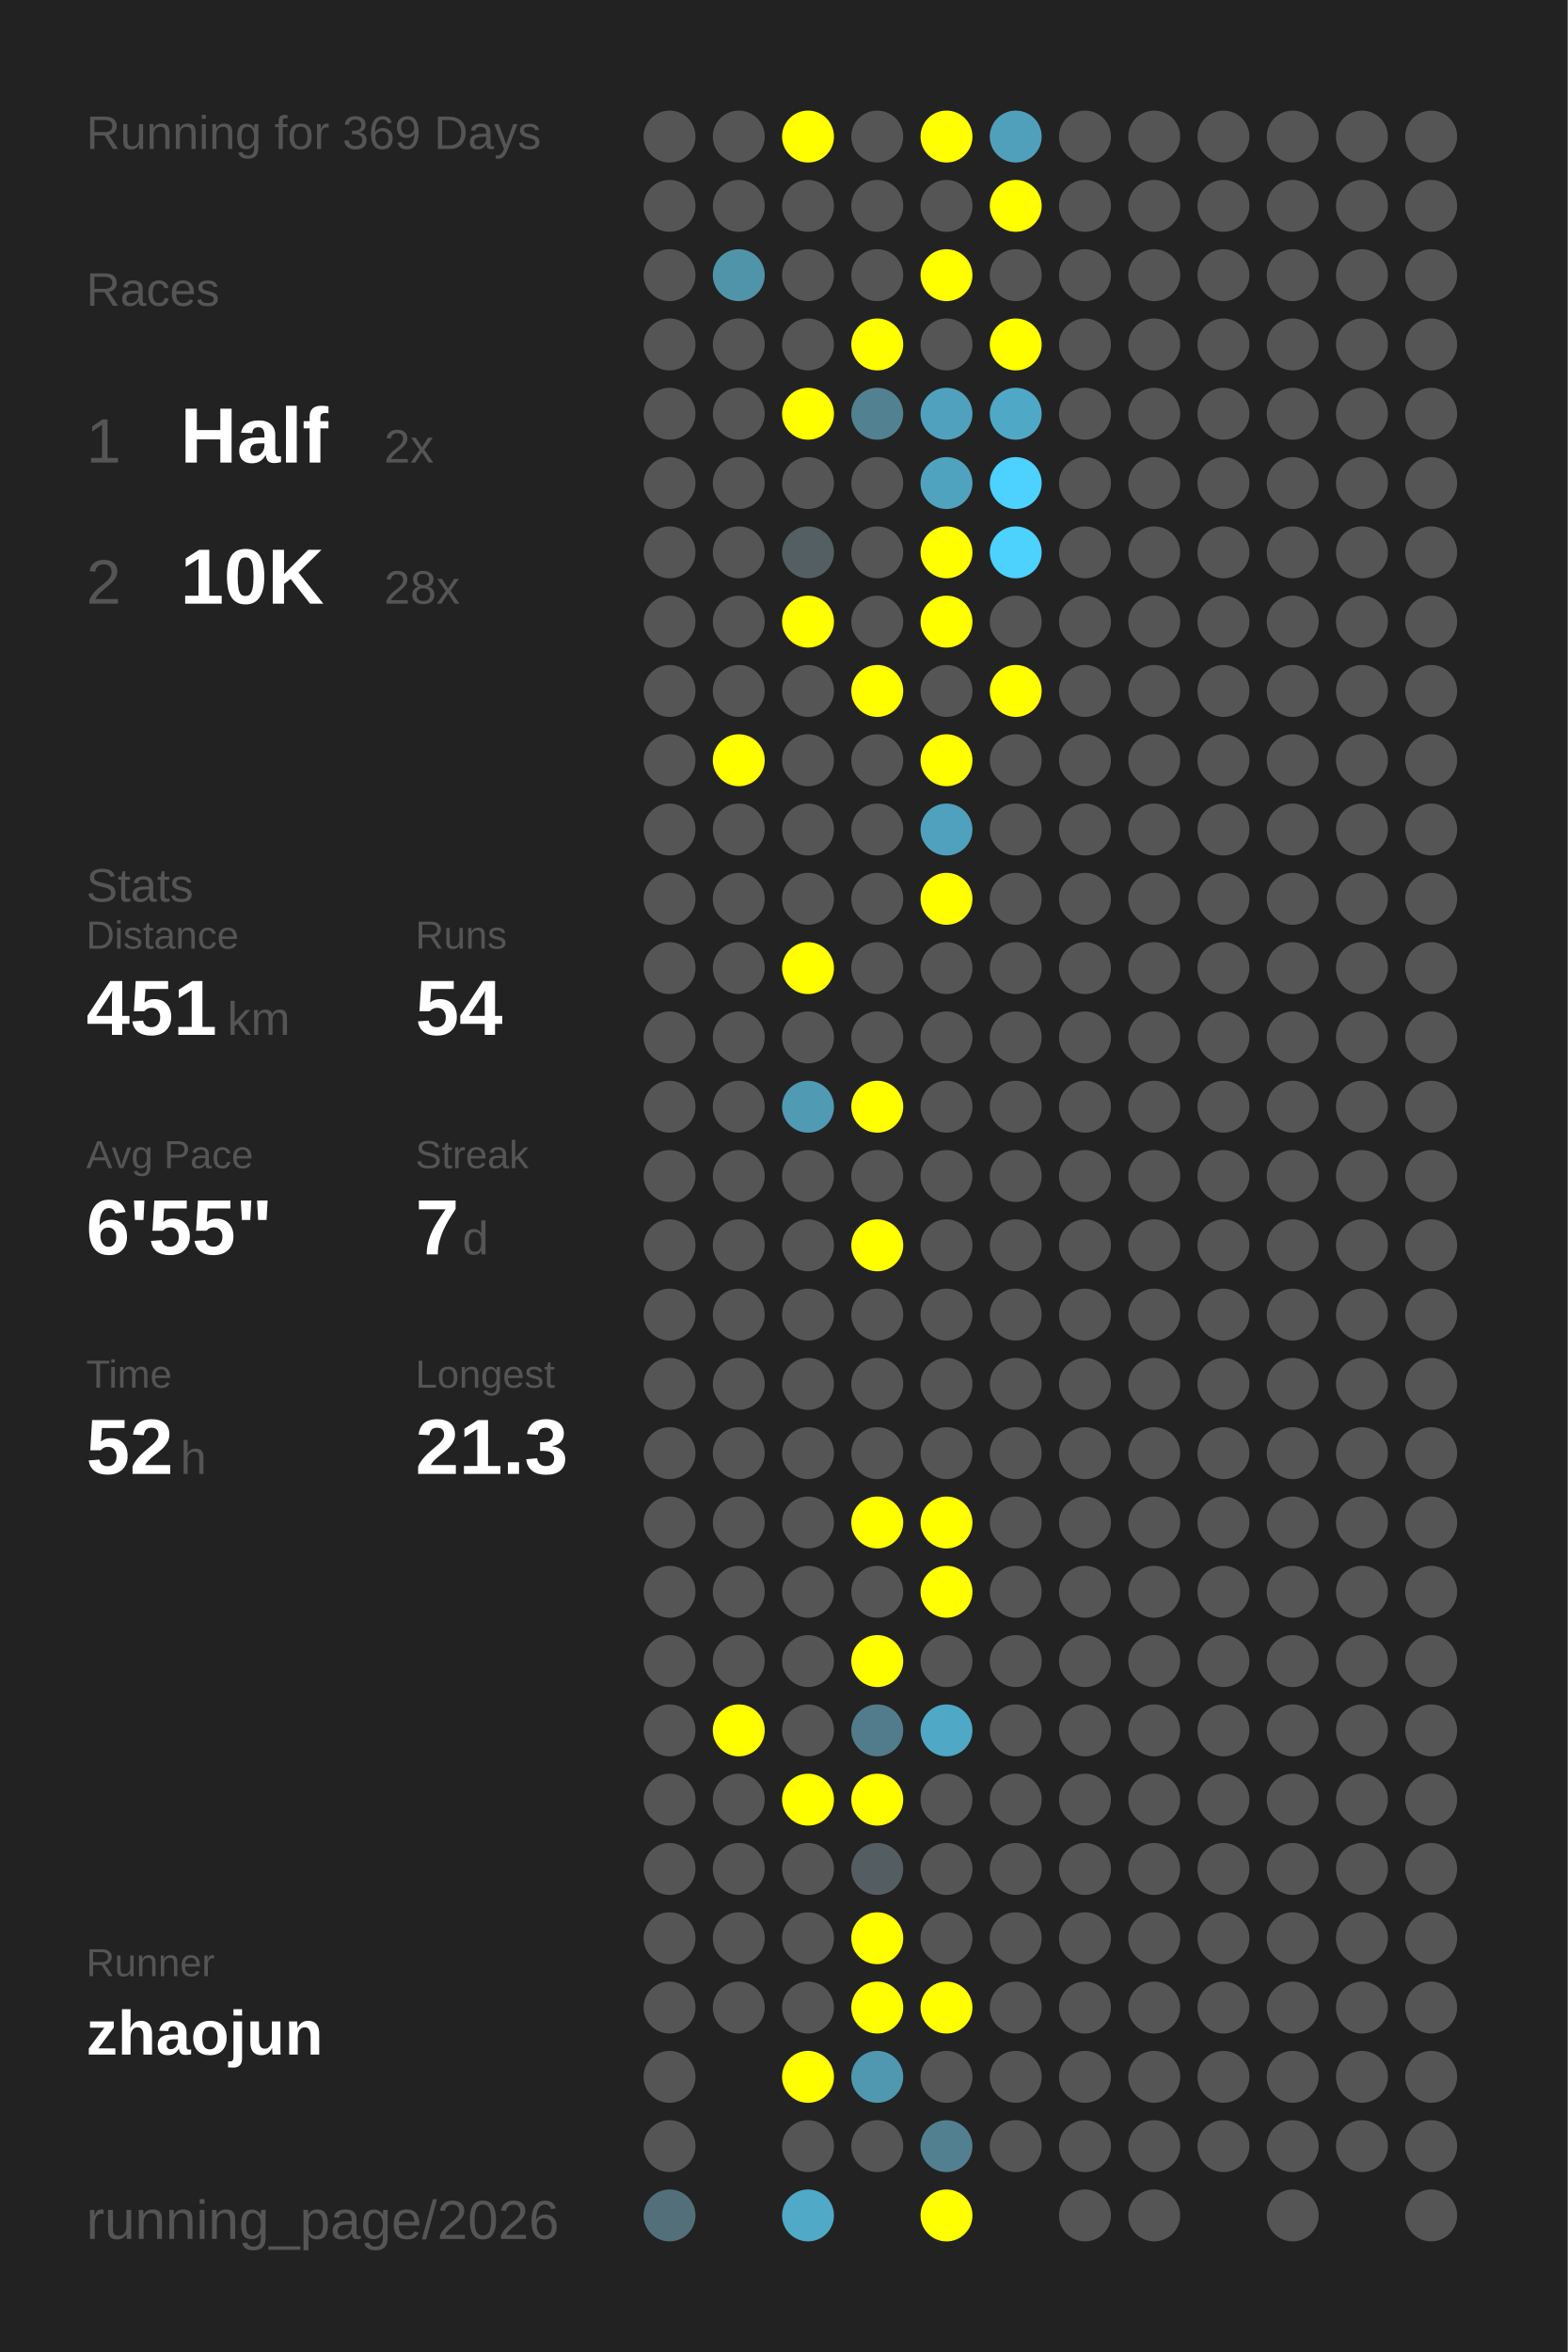
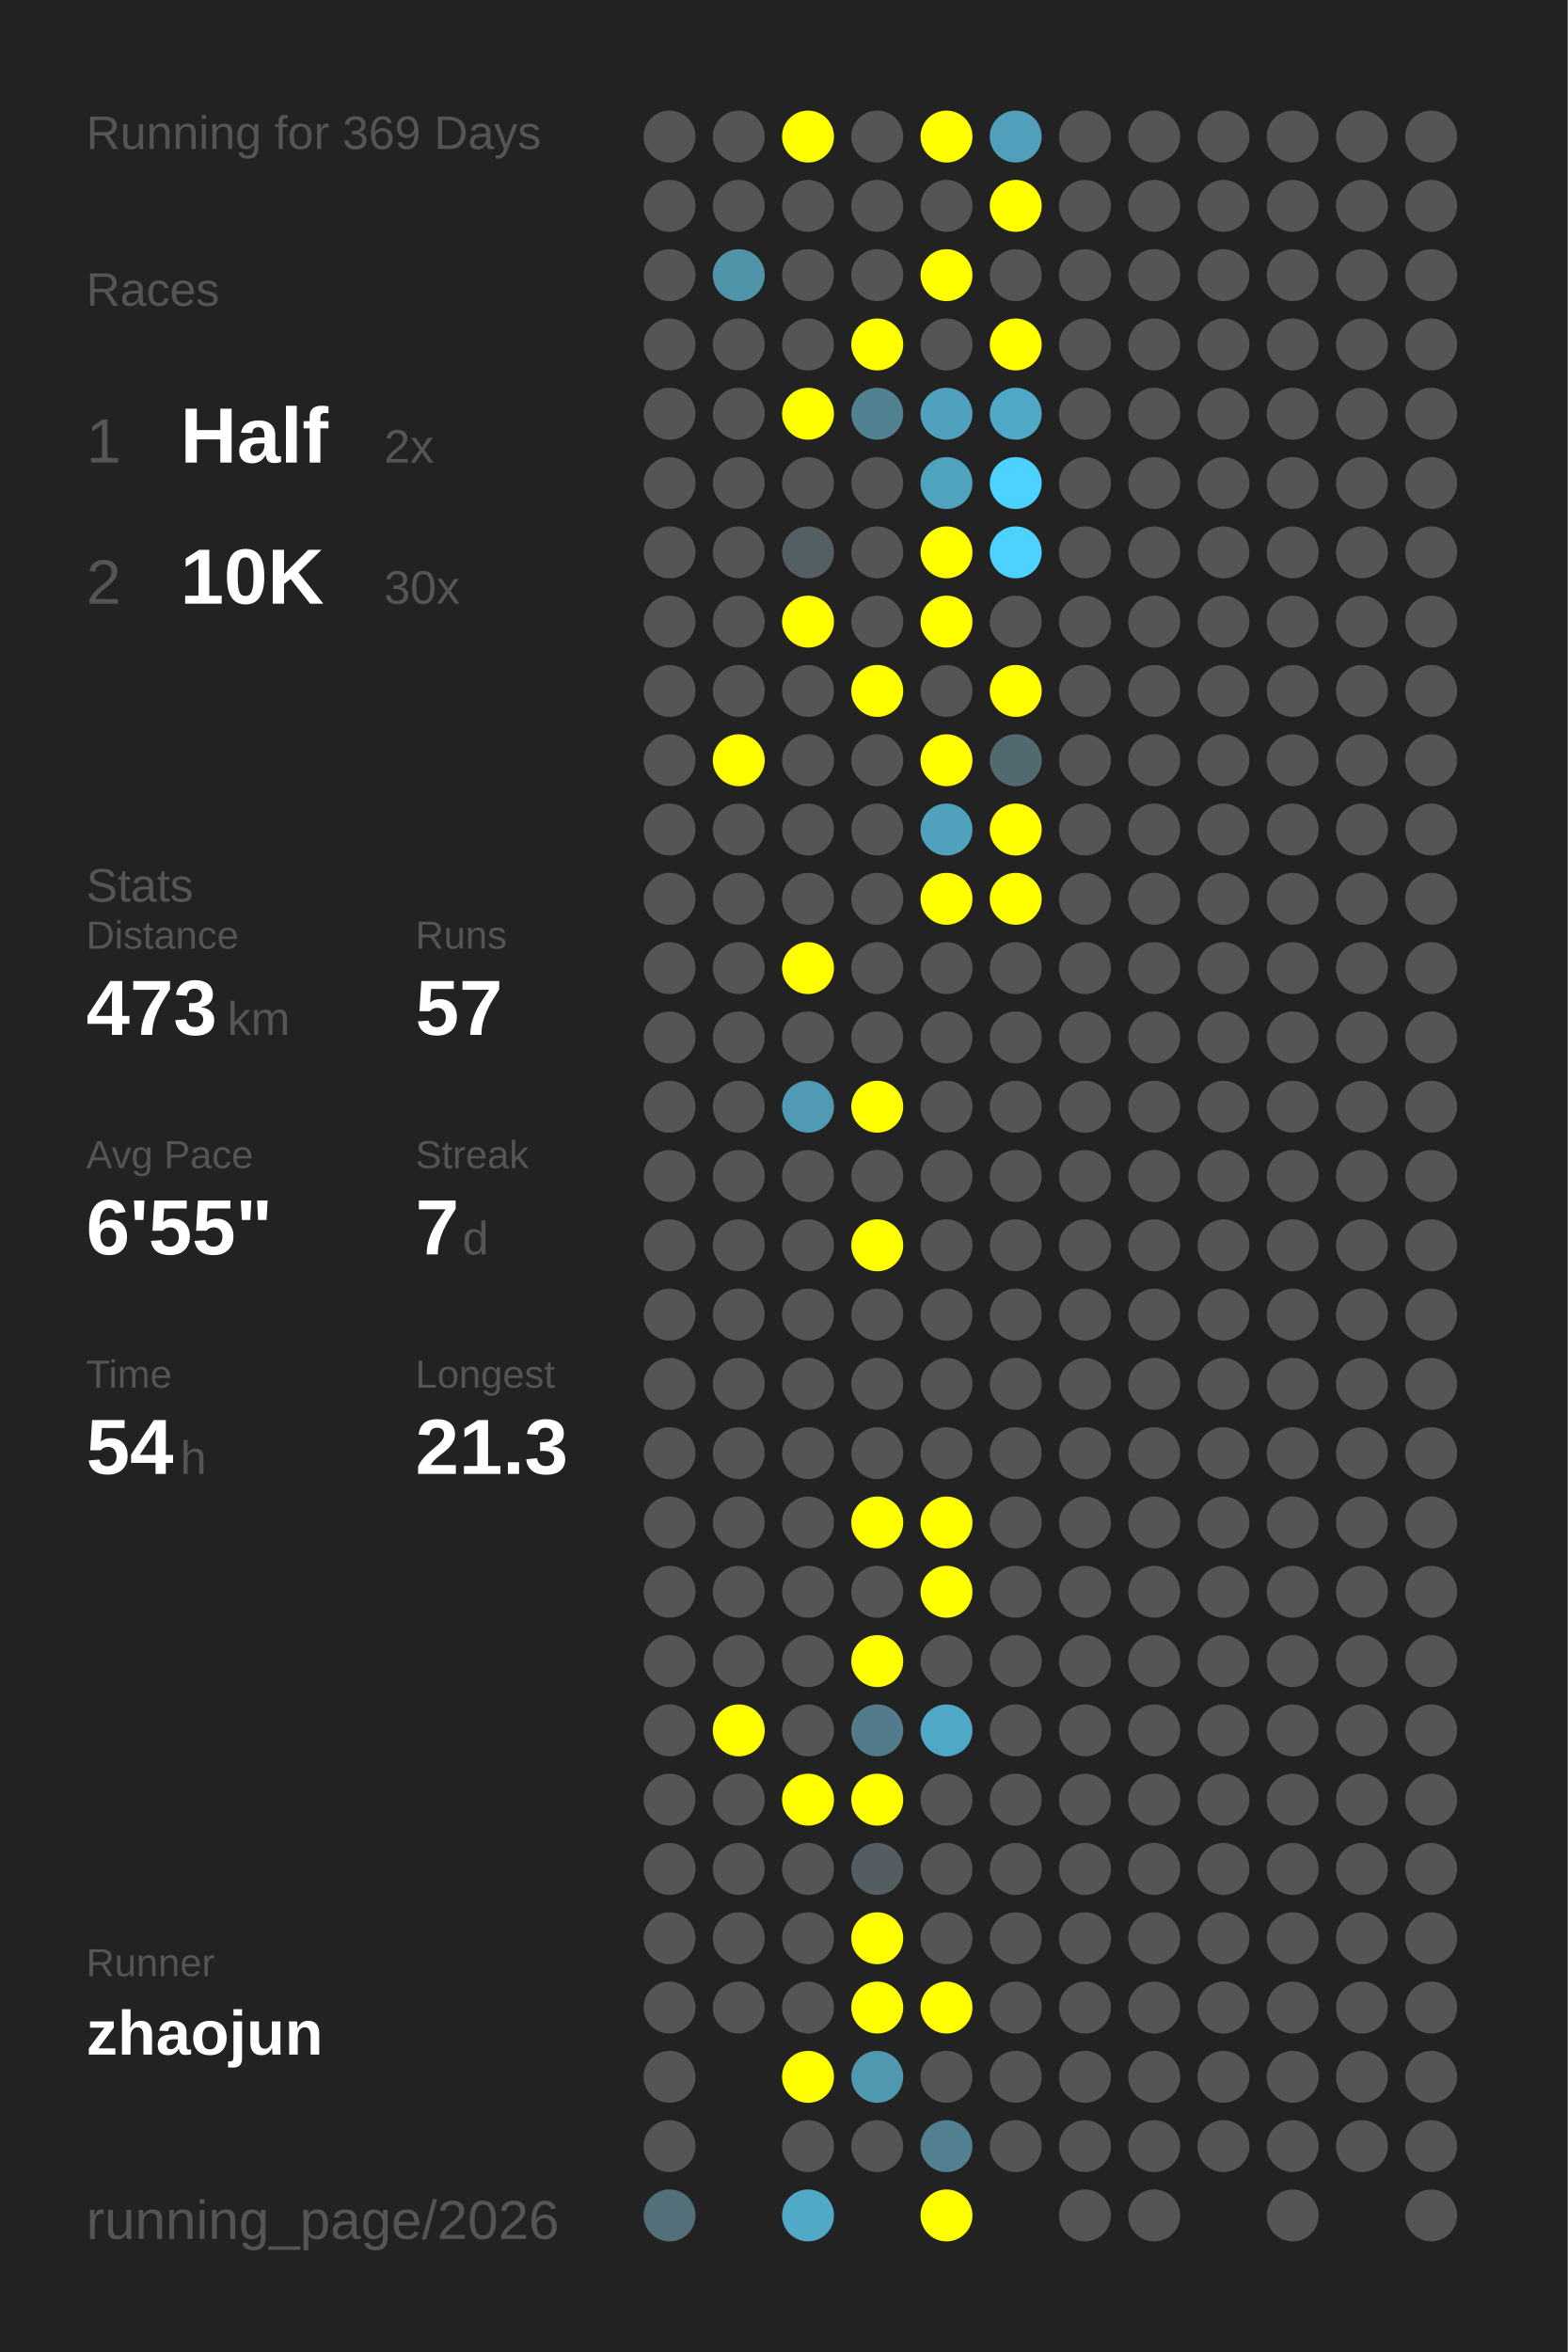
<svg xmlns="http://www.w3.org/2000/svg" baseProfile="full" height="300mm" version="1.1" viewBox="0,0,200,300" width="200mm">
  <defs />
  <rect fill="#222222" height="300" width="200" x="0" y="0" />
  <text fill="#555555" style="font-size:6px; font-family:Arial;" x="11" y="19">Running for 369 Days</text>
  <text fill="#555555" style="font-size:6px; font-family:Arial;" x="11" y="39">Races</text>
  <text fill="#555555" style="font-size:8px; font-family:Arial;" x="11" y="59">1</text>
  <text fill="#FFFFFF" style="font-size:10px; font-family:Arial; font-weight:bold;" x="23" y="59">Half</text>
  <text fill="#555555" style="font-size:6px; font-family:Arial;" x="49" y="59">2x</text>
  <text fill="#555555" style="font-size:8px; font-family:Arial;" x="11" y="77">2</text>
  <text fill="#FFFFFF" style="font-size:10px; font-family:Arial; font-weight:bold;" x="23" y="77">10K</text>
-   <text fill="#555555" style="font-size:6px; font-family:Arial;" x="49" y="77">28x</text>
+   <text fill="#555555" style="font-size:6px; font-family:Arial;" x="49" y="77">30x</text>
  <text fill="#555555" style="font-size:6px; font-family:Arial;" x="11" y="115">Stats</text>
  <text fill="#555555" style="font-size:5px; font-family:Arial;" x="11" y="121">Distance</text>
-   <text fill="#FFFFFF" style="font-size:10px; font-family:Arial; font-weight:bold;" x="11" y="132">451</text>
+   <text fill="#FFFFFF" style="font-size:10px; font-family:Arial; font-weight:bold;" x="11" y="132">473</text>
  <text fill="#555555" style="font-size:6px; font-family:Arial;" x="29" y="132">km</text>
  <text fill="#555555" style="font-size:5px; font-family:Arial;" x="53" y="121">Runs</text>
-   <text fill="#FFFFFF" style="font-size:10px; font-family:Arial; font-weight:bold;" x="53" y="132">54</text>
+   <text fill="#FFFFFF" style="font-size:10px; font-family:Arial; font-weight:bold;" x="53" y="132">57</text>
  <text fill="#555555" style="font-size:5px; font-family:Arial;" x="11" y="149">Avg Pace</text>
  <text fill="#FFFFFF" style="font-size:10px; font-family:Arial; font-weight:bold;" x="11" y="160">6'55"</text>
  <text fill="#555555" style="font-size:5px; font-family:Arial;" x="53" y="149">Streak</text>
  <text fill="#FFFFFF" style="font-size:10px; font-family:Arial; font-weight:bold;" x="53" y="160">7</text>
  <text fill="#555555" style="font-size:6px; font-family:Arial;" x="59" y="160">d</text>
  <text fill="#555555" style="font-size:5px; font-family:Arial;" x="11" y="177">Time</text>
-   <text fill="#FFFFFF" style="font-size:10px; font-family:Arial; font-weight:bold;" x="11" y="188">52</text>
+   <text fill="#FFFFFF" style="font-size:10px; font-family:Arial; font-weight:bold;" x="11" y="188">54</text>
  <text fill="#555555" style="font-size:6px; font-family:Arial;" x="23" y="188">h</text>
  <text fill="#555555" style="font-size:5px; font-family:Arial;" x="53" y="177">Longest</text>
  <text fill="#FFFFFF" style="font-size:10px; font-family:Arial; font-weight:bold;" x="53" y="188">21.3</text>
  <text fill="#555555" style="font-size:5px; font-family:Arial;" x="11" y="252.065">Runner</text>
  <text fill="#FFFFFF" style="font-size:8px; font-family:Arial; font-weight:bold;" x="11" y="262.065">zhaojun</text>
  <text fill="#555555" style="font-size:7px; font-family:Arial;" x="11" y="285.581">running_page/2026</text>
  <circle cx="85.417" cy="17.419" fill="#555555" r="3.312" />
  <circle cx="85.417" cy="26.258" fill="#555555" r="3.312" />
  <circle cx="85.417" cy="35.097" fill="#555555" r="3.312" />
  <circle cx="85.417" cy="43.935" fill="#555555" r="3.312" />
  <circle cx="85.417" cy="52.774" fill="#555555" r="3.312" />
  <circle cx="85.417" cy="61.613" fill="#555555" r="3.312" />
  <circle cx="85.417" cy="70.452" fill="#555555" r="3.312" />
  <circle cx="85.417" cy="79.29" fill="#555555" r="3.312" />
  <circle cx="85.417" cy="88.129" fill="#555555" r="3.312" />
  <circle cx="85.417" cy="96.968" fill="#555555" r="3.312" />
  <circle cx="85.417" cy="105.806" fill="#555555" r="3.312" />
  <circle cx="85.417" cy="114.645" fill="#555555" r="3.312" />
  <circle cx="85.417" cy="123.484" fill="#555555" r="3.312" />
  <circle cx="85.417" cy="132.323" fill="#555555" r="3.312" />
  <circle cx="85.417" cy="141.161" fill="#555555" r="3.312" />
  <circle cx="85.417" cy="150" fill="#555555" r="3.312" />
  <circle cx="85.417" cy="158.839" fill="#555555" r="3.312" />
  <circle cx="85.417" cy="167.677" fill="#555555" r="3.312" />
  <circle cx="85.417" cy="176.516" fill="#555555" r="3.312" />
  <circle cx="85.417" cy="185.355" fill="#555555" r="3.312" />
  <circle cx="85.417" cy="194.194" fill="#555555" r="3.312" />
  <circle cx="85.417" cy="203.032" fill="#555555" r="3.312" />
  <circle cx="85.417" cy="211.871" fill="#555555" r="3.312" />
  <circle cx="85.417" cy="220.71" fill="#555555" r="3.312" />
  <circle cx="85.417" cy="229.548" fill="#555555" r="3.312" />
  <circle cx="85.417" cy="238.387" fill="#555555" r="3.312" />
  <circle cx="85.417" cy="247.226" fill="#555555" r="3.312" />
  <circle cx="85.417" cy="256.065" fill="#555555" r="3.312" />
  <circle cx="85.417" cy="264.903" fill="#555555" r="3.312" />
  <circle cx="85.417" cy="273.742" fill="#555555" r="3.312" />
  <circle cx="85.417" cy="282.581" fill="#53707a" r="3.312" />
  <circle cx="94.25" cy="17.419" fill="#555555" r="3.312" />
  <circle cx="94.25" cy="26.258" fill="#555555" r="3.312" />
  <circle cx="94.25" cy="35.097" fill="#5094aa" r="3.312" />
  <circle cx="94.25" cy="43.935" fill="#555555" r="3.312" />
  <circle cx="94.25" cy="52.774" fill="#555555" r="3.312" />
  <circle cx="94.25" cy="61.613" fill="#555555" r="3.312" />
  <circle cx="94.25" cy="70.452" fill="#555555" r="3.312" />
  <circle cx="94.25" cy="79.29" fill="#555555" r="3.312" />
  <circle cx="94.25" cy="88.129" fill="#555555" r="3.312" />
  <circle cx="94.25" cy="96.968" fill="#FFFF00" r="3.312" />
  <circle cx="94.25" cy="105.806" fill="#555555" r="3.312" />
  <circle cx="94.25" cy="114.645" fill="#555555" r="3.312" />
  <circle cx="94.25" cy="123.484" fill="#555555" r="3.312" />
  <circle cx="94.25" cy="132.323" fill="#555555" r="3.312" />
  <circle cx="94.25" cy="141.161" fill="#555555" r="3.312" />
  <circle cx="94.25" cy="150" fill="#555555" r="3.312" />
  <circle cx="94.25" cy="158.839" fill="#555555" r="3.312" />
  <circle cx="94.25" cy="167.677" fill="#555555" r="3.312" />
  <circle cx="94.25" cy="176.516" fill="#555555" r="3.312" />
  <circle cx="94.25" cy="185.355" fill="#555555" r="3.312" />
  <circle cx="94.25" cy="194.194" fill="#555555" r="3.312" />
  <circle cx="94.25" cy="203.032" fill="#555555" r="3.312" />
  <circle cx="94.25" cy="211.871" fill="#555555" r="3.312" />
  <circle cx="94.25" cy="220.71" fill="#FFFF00" r="3.312" />
  <circle cx="94.25" cy="229.548" fill="#555555" r="3.312" />
  <circle cx="94.25" cy="238.387" fill="#555555" r="3.312" />
  <circle cx="94.25" cy="247.226" fill="#555555" r="3.312" />
  <circle cx="94.25" cy="256.065" fill="#555555" r="3.312" />
  <circle cx="103.083" cy="17.419" fill="#FFFF00" r="3.312" />
  <circle cx="103.083" cy="26.258" fill="#555555" r="3.312" />
  <circle cx="103.083" cy="35.097" fill="#555555" r="3.312" />
  <circle cx="103.083" cy="43.935" fill="#555555" r="3.312" />
  <circle cx="103.083" cy="52.774" fill="#FFFF00" r="3.312" />
  <circle cx="103.083" cy="61.613" fill="#555555" r="3.312" />
  <circle cx="103.083" cy="70.452" fill="#545f63" r="3.312" />
  <circle cx="103.083" cy="79.29" fill="#FFFF00" r="3.312" />
  <circle cx="103.083" cy="88.129" fill="#555555" r="3.312" />
  <circle cx="103.083" cy="96.968" fill="#555555" r="3.312" />
  <circle cx="103.083" cy="105.806" fill="#555555" r="3.312" />
  <circle cx="103.083" cy="114.645" fill="#555555" r="3.312" />
  <circle cx="103.083" cy="123.484" fill="#FFFF00" r="3.312" />
  <circle cx="103.083" cy="132.323" fill="#555555" r="3.312" />
  <circle cx="103.083" cy="141.161" fill="#509ab4" r="3.312" />
  <circle cx="103.083" cy="150" fill="#555555" r="3.312" />
  <circle cx="103.083" cy="158.839" fill="#555555" r="3.312" />
  <circle cx="103.083" cy="167.677" fill="#555555" r="3.312" />
  <circle cx="103.083" cy="176.516" fill="#555555" r="3.312" />
  <circle cx="103.083" cy="185.355" fill="#555555" r="3.312" />
  <circle cx="103.083" cy="194.194" fill="#555555" r="3.312" />
  <circle cx="103.083" cy="203.032" fill="#555555" r="3.312" />
  <circle cx="103.083" cy="211.871" fill="#555555" r="3.312" />
  <circle cx="103.083" cy="220.71" fill="#555555" r="3.312" />
  <circle cx="103.083" cy="229.548" fill="#FFFF00" r="3.312" />
  <circle cx="103.083" cy="238.387" fill="#555555" r="3.312" />
  <circle cx="103.083" cy="247.226" fill="#555555" r="3.312" />
  <circle cx="103.083" cy="256.065" fill="#555555" r="3.312" />
  <circle cx="103.083" cy="264.903" fill="#FFFF00" r="3.312" />
  <circle cx="103.083" cy="273.742" fill="#555555" r="3.312" />
  <circle cx="103.083" cy="282.581" fill="#4fa9c7" r="3.312" />
  <circle cx="111.917" cy="17.419" fill="#555555" r="3.312" />
  <circle cx="111.917" cy="26.258" fill="#555555" r="3.312" />
  <circle cx="111.917" cy="35.097" fill="#555555" r="3.312" />
  <circle cx="111.917" cy="43.935" fill="#FFFF00" r="3.312" />
  <circle cx="111.917" cy="52.774" fill="#528191" r="3.312" />
  <circle cx="111.917" cy="61.613" fill="#555555" r="3.312" />
  <circle cx="111.917" cy="70.452" fill="#555555" r="3.312" />
  <circle cx="111.917" cy="79.29" fill="#555555" r="3.312" />
  <circle cx="111.917" cy="88.129" fill="#FFFF00" r="3.312" />
  <circle cx="111.917" cy="96.968" fill="#555555" r="3.312" />
  <circle cx="111.917" cy="105.806" fill="#555555" r="3.312" />
  <circle cx="111.917" cy="114.645" fill="#555555" r="3.312" />
  <circle cx="111.917" cy="123.484" fill="#555555" r="3.312" />
  <circle cx="111.917" cy="132.323" fill="#555555" r="3.312" />
  <circle cx="111.917" cy="141.161" fill="#FFFF00" r="3.312" />
  <circle cx="111.917" cy="150" fill="#555555" r="3.312" />
  <circle cx="111.917" cy="158.839" fill="#FFFF00" r="3.312" />
  <circle cx="111.917" cy="167.677" fill="#555555" r="3.312" />
  <circle cx="111.917" cy="176.516" fill="#555555" r="3.312" />
  <circle cx="111.917" cy="185.355" fill="#555555" r="3.312" />
  <circle cx="111.917" cy="194.194" fill="#FFFF00" r="3.312" />
  <circle cx="111.917" cy="203.032" fill="#555555" r="3.312" />
  <circle cx="111.917" cy="211.871" fill="#FFFF00" r="3.312" />
  <circle cx="111.917" cy="220.71" fill="#527c8b" r="3.312" />
  <circle cx="111.917" cy="229.548" fill="#FFFF00" r="3.312" />
  <circle cx="111.917" cy="238.387" fill="#545e62" r="3.312" />
  <circle cx="111.917" cy="247.226" fill="#FFFF00" r="3.312" />
  <circle cx="111.917" cy="256.065" fill="#FFFF00" r="3.312" />
  <circle cx="111.917" cy="264.903" fill="#5097b0" r="3.312" />
  <circle cx="111.917" cy="273.742" fill="#555555" r="3.312" />
  <circle cx="120.75" cy="17.419" fill="#FFFF00" r="3.312" />
  <circle cx="120.75" cy="26.258" fill="#555555" r="3.312" />
  <circle cx="120.75" cy="35.097" fill="#FFFF00" r="3.312" />
  <circle cx="120.75" cy="43.935" fill="#555555" r="3.312" />
  <circle cx="120.75" cy="52.774" fill="#50a1bd" r="3.312" />
  <circle cx="120.75" cy="61.613" fill="#50a3bf" r="3.312" />
  <circle cx="120.75" cy="70.452" fill="#FFFF00" r="3.312" />
  <circle cx="120.75" cy="79.29" fill="#FFFF00" r="3.312" />
  <circle cx="120.75" cy="88.129" fill="#555555" r="3.312" />
  <circle cx="120.75" cy="96.968" fill="#FFFF00" r="3.312" />
  <circle cx="120.75" cy="105.806" fill="#50a1bd" r="3.312" />
  <circle cx="120.75" cy="114.645" fill="#FFFF00" r="3.312" />
  <circle cx="120.75" cy="123.484" fill="#555555" r="3.312" />
  <circle cx="120.75" cy="132.323" fill="#555555" r="3.312" />
  <circle cx="120.75" cy="141.161" fill="#555555" r="3.312" />
  <circle cx="120.75" cy="150" fill="#555555" r="3.312" />
  <circle cx="120.75" cy="158.839" fill="#555555" r="3.312" />
  <circle cx="120.75" cy="167.677" fill="#555555" r="3.312" />
  <circle cx="120.75" cy="176.516" fill="#555555" r="3.312" />
  <circle cx="120.75" cy="185.355" fill="#555555" r="3.312" />
  <circle cx="120.75" cy="194.194" fill="#FFFF00" r="3.312" />
  <circle cx="120.75" cy="203.032" fill="#FFFF00" r="3.312" />
  <circle cx="120.75" cy="211.871" fill="#555555" r="3.312" />
  <circle cx="120.75" cy="220.71" fill="#4fa8c6" r="3.312" />
  <circle cx="120.75" cy="229.548" fill="#555555" r="3.312" />
  <circle cx="120.75" cy="238.387" fill="#555555" r="3.312" />
  <circle cx="120.75" cy="247.226" fill="#555555" r="3.312" />
  <circle cx="120.75" cy="256.065" fill="#FFFF00" r="3.312" />
  <circle cx="120.75" cy="264.903" fill="#555555" r="3.312" />
  <circle cx="120.75" cy="273.742" fill="#528090" r="3.312" />
  <circle cx="120.75" cy="282.581" fill="#FFFF00" r="3.312" />
  <circle cx="129.583" cy="17.419" fill="#50a0bb" r="3.312" />
  <circle cx="129.583" cy="26.258" fill="#FFFF00" r="3.312" />
  <circle cx="129.583" cy="35.097" fill="#555555" r="3.312" />
  <circle cx="129.583" cy="43.935" fill="#FFFF00" r="3.312" />
  <circle cx="129.583" cy="52.774" fill="#4fa8c6" r="3.312" />
  <circle cx="129.583" cy="61.613" fill="#4dd1fe" r="3.312" />
  <circle cx="129.583" cy="70.452" fill="#4dd1fd" r="3.312" />
  <circle cx="129.583" cy="79.29" fill="#555555" r="3.312" />
  <circle cx="129.583" cy="88.129" fill="#FFFF00" r="3.312" />
-   <circle cx="129.583" cy="96.968" fill="#555555" r="3.312" />
-   <circle cx="129.583" cy="105.806" fill="#555555" r="3.312" />
-   <circle cx="129.583" cy="114.645" fill="#555555" r="3.312" />
+   <circle cx="129.583" cy="96.968" fill="#536970" r="3.312" />
+   <circle cx="129.583" cy="105.806" fill="#FFFF00" r="3.312" />
+   <circle cx="129.583" cy="114.645" fill="#FFFF00" r="3.312" />
  <circle cx="129.583" cy="123.484" fill="#555555" r="3.312" />
  <circle cx="129.583" cy="132.323" fill="#555555" r="3.312" />
  <circle cx="129.583" cy="141.161" fill="#555555" r="3.312" />
  <circle cx="129.583" cy="150" fill="#555555" r="3.312" />
  <circle cx="129.583" cy="158.839" fill="#555555" r="3.312" />
  <circle cx="129.583" cy="167.677" fill="#555555" r="3.312" />
  <circle cx="129.583" cy="176.516" fill="#555555" r="3.312" />
  <circle cx="129.583" cy="185.355" fill="#555555" r="3.312" />
  <circle cx="129.583" cy="194.194" fill="#555555" r="3.312" />
  <circle cx="129.583" cy="203.032" fill="#555555" r="3.312" />
  <circle cx="129.583" cy="211.871" fill="#555555" r="3.312" />
  <circle cx="129.583" cy="220.71" fill="#555555" r="3.312" />
  <circle cx="129.583" cy="229.548" fill="#555555" r="3.312" />
  <circle cx="129.583" cy="238.387" fill="#555555" r="3.312" />
  <circle cx="129.583" cy="247.226" fill="#555555" r="3.312" />
  <circle cx="129.583" cy="256.065" fill="#555555" r="3.312" />
  <circle cx="129.583" cy="264.903" fill="#555555" r="3.312" />
  <circle cx="129.583" cy="273.742" fill="#555555" r="3.312" />
  <circle cx="138.417" cy="17.419" fill="#555555" r="3.312" />
  <circle cx="138.417" cy="26.258" fill="#555555" r="3.312" />
  <circle cx="138.417" cy="35.097" fill="#555555" r="3.312" />
  <circle cx="138.417" cy="43.935" fill="#555555" r="3.312" />
  <circle cx="138.417" cy="52.774" fill="#555555" r="3.312" />
  <circle cx="138.417" cy="61.613" fill="#555555" r="3.312" />
  <circle cx="138.417" cy="70.452" fill="#555555" r="3.312" />
  <circle cx="138.417" cy="79.29" fill="#555555" r="3.312" />
  <circle cx="138.417" cy="88.129" fill="#555555" r="3.312" />
  <circle cx="138.417" cy="96.968" fill="#555555" r="3.312" />
  <circle cx="138.417" cy="105.806" fill="#555555" r="3.312" />
  <circle cx="138.417" cy="114.645" fill="#555555" r="3.312" />
  <circle cx="138.417" cy="123.484" fill="#555555" r="3.312" />
  <circle cx="138.417" cy="132.323" fill="#555555" r="3.312" />
  <circle cx="138.417" cy="141.161" fill="#555555" r="3.312" />
  <circle cx="138.417" cy="150" fill="#555555" r="3.312" />
  <circle cx="138.417" cy="158.839" fill="#555555" r="3.312" />
  <circle cx="138.417" cy="167.677" fill="#555555" r="3.312" />
  <circle cx="138.417" cy="176.516" fill="#555555" r="3.312" />
  <circle cx="138.417" cy="185.355" fill="#555555" r="3.312" />
  <circle cx="138.417" cy="194.194" fill="#555555" r="3.312" />
  <circle cx="138.417" cy="203.032" fill="#555555" r="3.312" />
  <circle cx="138.417" cy="211.871" fill="#555555" r="3.312" />
  <circle cx="138.417" cy="220.71" fill="#555555" r="3.312" />
  <circle cx="138.417" cy="229.548" fill="#555555" r="3.312" />
  <circle cx="138.417" cy="238.387" fill="#555555" r="3.312" />
  <circle cx="138.417" cy="247.226" fill="#555555" r="3.312" />
  <circle cx="138.417" cy="256.065" fill="#555555" r="3.312" />
  <circle cx="138.417" cy="264.903" fill="#555555" r="3.312" />
  <circle cx="138.417" cy="273.742" fill="#555555" r="3.312" />
  <circle cx="138.417" cy="282.581" fill="#555555" r="3.312" />
  <circle cx="147.25" cy="17.419" fill="#555555" r="3.312" />
  <circle cx="147.25" cy="26.258" fill="#555555" r="3.312" />
  <circle cx="147.25" cy="35.097" fill="#555555" r="3.312" />
  <circle cx="147.25" cy="43.935" fill="#555555" r="3.312" />
  <circle cx="147.25" cy="52.774" fill="#555555" r="3.312" />
  <circle cx="147.25" cy="61.613" fill="#555555" r="3.312" />
  <circle cx="147.25" cy="70.452" fill="#555555" r="3.312" />
  <circle cx="147.25" cy="79.29" fill="#555555" r="3.312" />
  <circle cx="147.25" cy="88.129" fill="#555555" r="3.312" />
  <circle cx="147.25" cy="96.968" fill="#555555" r="3.312" />
  <circle cx="147.25" cy="105.806" fill="#555555" r="3.312" />
  <circle cx="147.25" cy="114.645" fill="#555555" r="3.312" />
  <circle cx="147.25" cy="123.484" fill="#555555" r="3.312" />
  <circle cx="147.25" cy="132.323" fill="#555555" r="3.312" />
  <circle cx="147.25" cy="141.161" fill="#555555" r="3.312" />
  <circle cx="147.25" cy="150" fill="#555555" r="3.312" />
  <circle cx="147.25" cy="158.839" fill="#555555" r="3.312" />
  <circle cx="147.25" cy="167.677" fill="#555555" r="3.312" />
  <circle cx="147.25" cy="176.516" fill="#555555" r="3.312" />
  <circle cx="147.25" cy="185.355" fill="#555555" r="3.312" />
  <circle cx="147.25" cy="194.194" fill="#555555" r="3.312" />
  <circle cx="147.25" cy="203.032" fill="#555555" r="3.312" />
  <circle cx="147.25" cy="211.871" fill="#555555" r="3.312" />
  <circle cx="147.25" cy="220.71" fill="#555555" r="3.312" />
  <circle cx="147.25" cy="229.548" fill="#555555" r="3.312" />
  <circle cx="147.25" cy="238.387" fill="#555555" r="3.312" />
  <circle cx="147.25" cy="247.226" fill="#555555" r="3.312" />
  <circle cx="147.25" cy="256.065" fill="#555555" r="3.312" />
  <circle cx="147.25" cy="264.903" fill="#555555" r="3.312" />
  <circle cx="147.25" cy="273.742" fill="#555555" r="3.312" />
  <circle cx="147.25" cy="282.581" fill="#555555" r="3.312" />
  <circle cx="156.083" cy="17.419" fill="#555555" r="3.312" />
  <circle cx="156.083" cy="26.258" fill="#555555" r="3.312" />
  <circle cx="156.083" cy="35.097" fill="#555555" r="3.312" />
  <circle cx="156.083" cy="43.935" fill="#555555" r="3.312" />
  <circle cx="156.083" cy="52.774" fill="#555555" r="3.312" />
  <circle cx="156.083" cy="61.613" fill="#555555" r="3.312" />
  <circle cx="156.083" cy="70.452" fill="#555555" r="3.312" />
  <circle cx="156.083" cy="79.29" fill="#555555" r="3.312" />
  <circle cx="156.083" cy="88.129" fill="#555555" r="3.312" />
  <circle cx="156.083" cy="96.968" fill="#555555" r="3.312" />
  <circle cx="156.083" cy="105.806" fill="#555555" r="3.312" />
  <circle cx="156.083" cy="114.645" fill="#555555" r="3.312" />
  <circle cx="156.083" cy="123.484" fill="#555555" r="3.312" />
  <circle cx="156.083" cy="132.323" fill="#555555" r="3.312" />
  <circle cx="156.083" cy="141.161" fill="#555555" r="3.312" />
  <circle cx="156.083" cy="150" fill="#555555" r="3.312" />
  <circle cx="156.083" cy="158.839" fill="#555555" r="3.312" />
  <circle cx="156.083" cy="167.677" fill="#555555" r="3.312" />
  <circle cx="156.083" cy="176.516" fill="#555555" r="3.312" />
  <circle cx="156.083" cy="185.355" fill="#555555" r="3.312" />
  <circle cx="156.083" cy="194.194" fill="#555555" r="3.312" />
  <circle cx="156.083" cy="203.032" fill="#555555" r="3.312" />
  <circle cx="156.083" cy="211.871" fill="#555555" r="3.312" />
  <circle cx="156.083" cy="220.71" fill="#555555" r="3.312" />
  <circle cx="156.083" cy="229.548" fill="#555555" r="3.312" />
  <circle cx="156.083" cy="238.387" fill="#555555" r="3.312" />
  <circle cx="156.083" cy="247.226" fill="#555555" r="3.312" />
  <circle cx="156.083" cy="256.065" fill="#555555" r="3.312" />
  <circle cx="156.083" cy="264.903" fill="#555555" r="3.312" />
  <circle cx="156.083" cy="273.742" fill="#555555" r="3.312" />
  <circle cx="164.917" cy="17.419" fill="#555555" r="3.312" />
  <circle cx="164.917" cy="26.258" fill="#555555" r="3.312" />
  <circle cx="164.917" cy="35.097" fill="#555555" r="3.312" />
  <circle cx="164.917" cy="43.935" fill="#555555" r="3.312" />
  <circle cx="164.917" cy="52.774" fill="#555555" r="3.312" />
  <circle cx="164.917" cy="61.613" fill="#555555" r="3.312" />
  <circle cx="164.917" cy="70.452" fill="#555555" r="3.312" />
  <circle cx="164.917" cy="79.29" fill="#555555" r="3.312" />
  <circle cx="164.917" cy="88.129" fill="#555555" r="3.312" />
  <circle cx="164.917" cy="96.968" fill="#555555" r="3.312" />
  <circle cx="164.917" cy="105.806" fill="#555555" r="3.312" />
  <circle cx="164.917" cy="114.645" fill="#555555" r="3.312" />
  <circle cx="164.917" cy="123.484" fill="#555555" r="3.312" />
  <circle cx="164.917" cy="132.323" fill="#555555" r="3.312" />
  <circle cx="164.917" cy="141.161" fill="#555555" r="3.312" />
  <circle cx="164.917" cy="150" fill="#555555" r="3.312" />
  <circle cx="164.917" cy="158.839" fill="#555555" r="3.312" />
  <circle cx="164.917" cy="167.677" fill="#555555" r="3.312" />
  <circle cx="164.917" cy="176.516" fill="#555555" r="3.312" />
  <circle cx="164.917" cy="185.355" fill="#555555" r="3.312" />
  <circle cx="164.917" cy="194.194" fill="#555555" r="3.312" />
  <circle cx="164.917" cy="203.032" fill="#555555" r="3.312" />
  <circle cx="164.917" cy="211.871" fill="#555555" r="3.312" />
  <circle cx="164.917" cy="220.71" fill="#555555" r="3.312" />
  <circle cx="164.917" cy="229.548" fill="#555555" r="3.312" />
  <circle cx="164.917" cy="238.387" fill="#555555" r="3.312" />
  <circle cx="164.917" cy="247.226" fill="#555555" r="3.312" />
  <circle cx="164.917" cy="256.065" fill="#555555" r="3.312" />
  <circle cx="164.917" cy="264.903" fill="#555555" r="3.312" />
  <circle cx="164.917" cy="273.742" fill="#555555" r="3.312" />
  <circle cx="164.917" cy="282.581" fill="#555555" r="3.312" />
  <circle cx="173.75" cy="17.419" fill="#555555" r="3.312" />
  <circle cx="173.75" cy="26.258" fill="#555555" r="3.312" />
  <circle cx="173.75" cy="35.097" fill="#555555" r="3.312" />
  <circle cx="173.75" cy="43.935" fill="#555555" r="3.312" />
  <circle cx="173.75" cy="52.774" fill="#555555" r="3.312" />
  <circle cx="173.75" cy="61.613" fill="#555555" r="3.312" />
  <circle cx="173.75" cy="70.452" fill="#555555" r="3.312" />
  <circle cx="173.75" cy="79.29" fill="#555555" r="3.312" />
  <circle cx="173.75" cy="88.129" fill="#555555" r="3.312" />
  <circle cx="173.75" cy="96.968" fill="#555555" r="3.312" />
  <circle cx="173.75" cy="105.806" fill="#555555" r="3.312" />
  <circle cx="173.75" cy="114.645" fill="#555555" r="3.312" />
  <circle cx="173.75" cy="123.484" fill="#555555" r="3.312" />
  <circle cx="173.75" cy="132.323" fill="#555555" r="3.312" />
  <circle cx="173.75" cy="141.161" fill="#555555" r="3.312" />
  <circle cx="173.75" cy="150" fill="#555555" r="3.312" />
  <circle cx="173.75" cy="158.839" fill="#555555" r="3.312" />
  <circle cx="173.75" cy="167.677" fill="#555555" r="3.312" />
  <circle cx="173.75" cy="176.516" fill="#555555" r="3.312" />
  <circle cx="173.75" cy="185.355" fill="#555555" r="3.312" />
  <circle cx="173.75" cy="194.194" fill="#555555" r="3.312" />
  <circle cx="173.75" cy="203.032" fill="#555555" r="3.312" />
  <circle cx="173.75" cy="211.871" fill="#555555" r="3.312" />
  <circle cx="173.75" cy="220.71" fill="#555555" r="3.312" />
  <circle cx="173.75" cy="229.548" fill="#555555" r="3.312" />
  <circle cx="173.75" cy="238.387" fill="#555555" r="3.312" />
  <circle cx="173.75" cy="247.226" fill="#555555" r="3.312" />
  <circle cx="173.75" cy="256.065" fill="#555555" r="3.312" />
  <circle cx="173.75" cy="264.903" fill="#555555" r="3.312" />
  <circle cx="173.75" cy="273.742" fill="#555555" r="3.312" />
  <circle cx="182.583" cy="17.419" fill="#555555" r="3.312" />
  <circle cx="182.583" cy="26.258" fill="#555555" r="3.312" />
  <circle cx="182.583" cy="35.097" fill="#555555" r="3.312" />
  <circle cx="182.583" cy="43.935" fill="#555555" r="3.312" />
  <circle cx="182.583" cy="52.774" fill="#555555" r="3.312" />
  <circle cx="182.583" cy="61.613" fill="#555555" r="3.312" />
  <circle cx="182.583" cy="70.452" fill="#555555" r="3.312" />
  <circle cx="182.583" cy="79.29" fill="#555555" r="3.312" />
  <circle cx="182.583" cy="88.129" fill="#555555" r="3.312" />
  <circle cx="182.583" cy="96.968" fill="#555555" r="3.312" />
  <circle cx="182.583" cy="105.806" fill="#555555" r="3.312" />
  <circle cx="182.583" cy="114.645" fill="#555555" r="3.312" />
  <circle cx="182.583" cy="123.484" fill="#555555" r="3.312" />
  <circle cx="182.583" cy="132.323" fill="#555555" r="3.312" />
  <circle cx="182.583" cy="141.161" fill="#555555" r="3.312" />
  <circle cx="182.583" cy="150" fill="#555555" r="3.312" />
  <circle cx="182.583" cy="158.839" fill="#555555" r="3.312" />
  <circle cx="182.583" cy="167.677" fill="#555555" r="3.312" />
  <circle cx="182.583" cy="176.516" fill="#555555" r="3.312" />
  <circle cx="182.583" cy="185.355" fill="#555555" r="3.312" />
  <circle cx="182.583" cy="194.194" fill="#555555" r="3.312" />
  <circle cx="182.583" cy="203.032" fill="#555555" r="3.312" />
  <circle cx="182.583" cy="211.871" fill="#555555" r="3.312" />
  <circle cx="182.583" cy="220.71" fill="#555555" r="3.312" />
  <circle cx="182.583" cy="229.548" fill="#555555" r="3.312" />
  <circle cx="182.583" cy="238.387" fill="#555555" r="3.312" />
  <circle cx="182.583" cy="247.226" fill="#555555" r="3.312" />
  <circle cx="182.583" cy="256.065" fill="#555555" r="3.312" />
  <circle cx="182.583" cy="264.903" fill="#555555" r="3.312" />
  <circle cx="182.583" cy="273.742" fill="#555555" r="3.312" />
  <circle cx="182.583" cy="282.581" fill="#555555" r="3.312" />
</svg>
